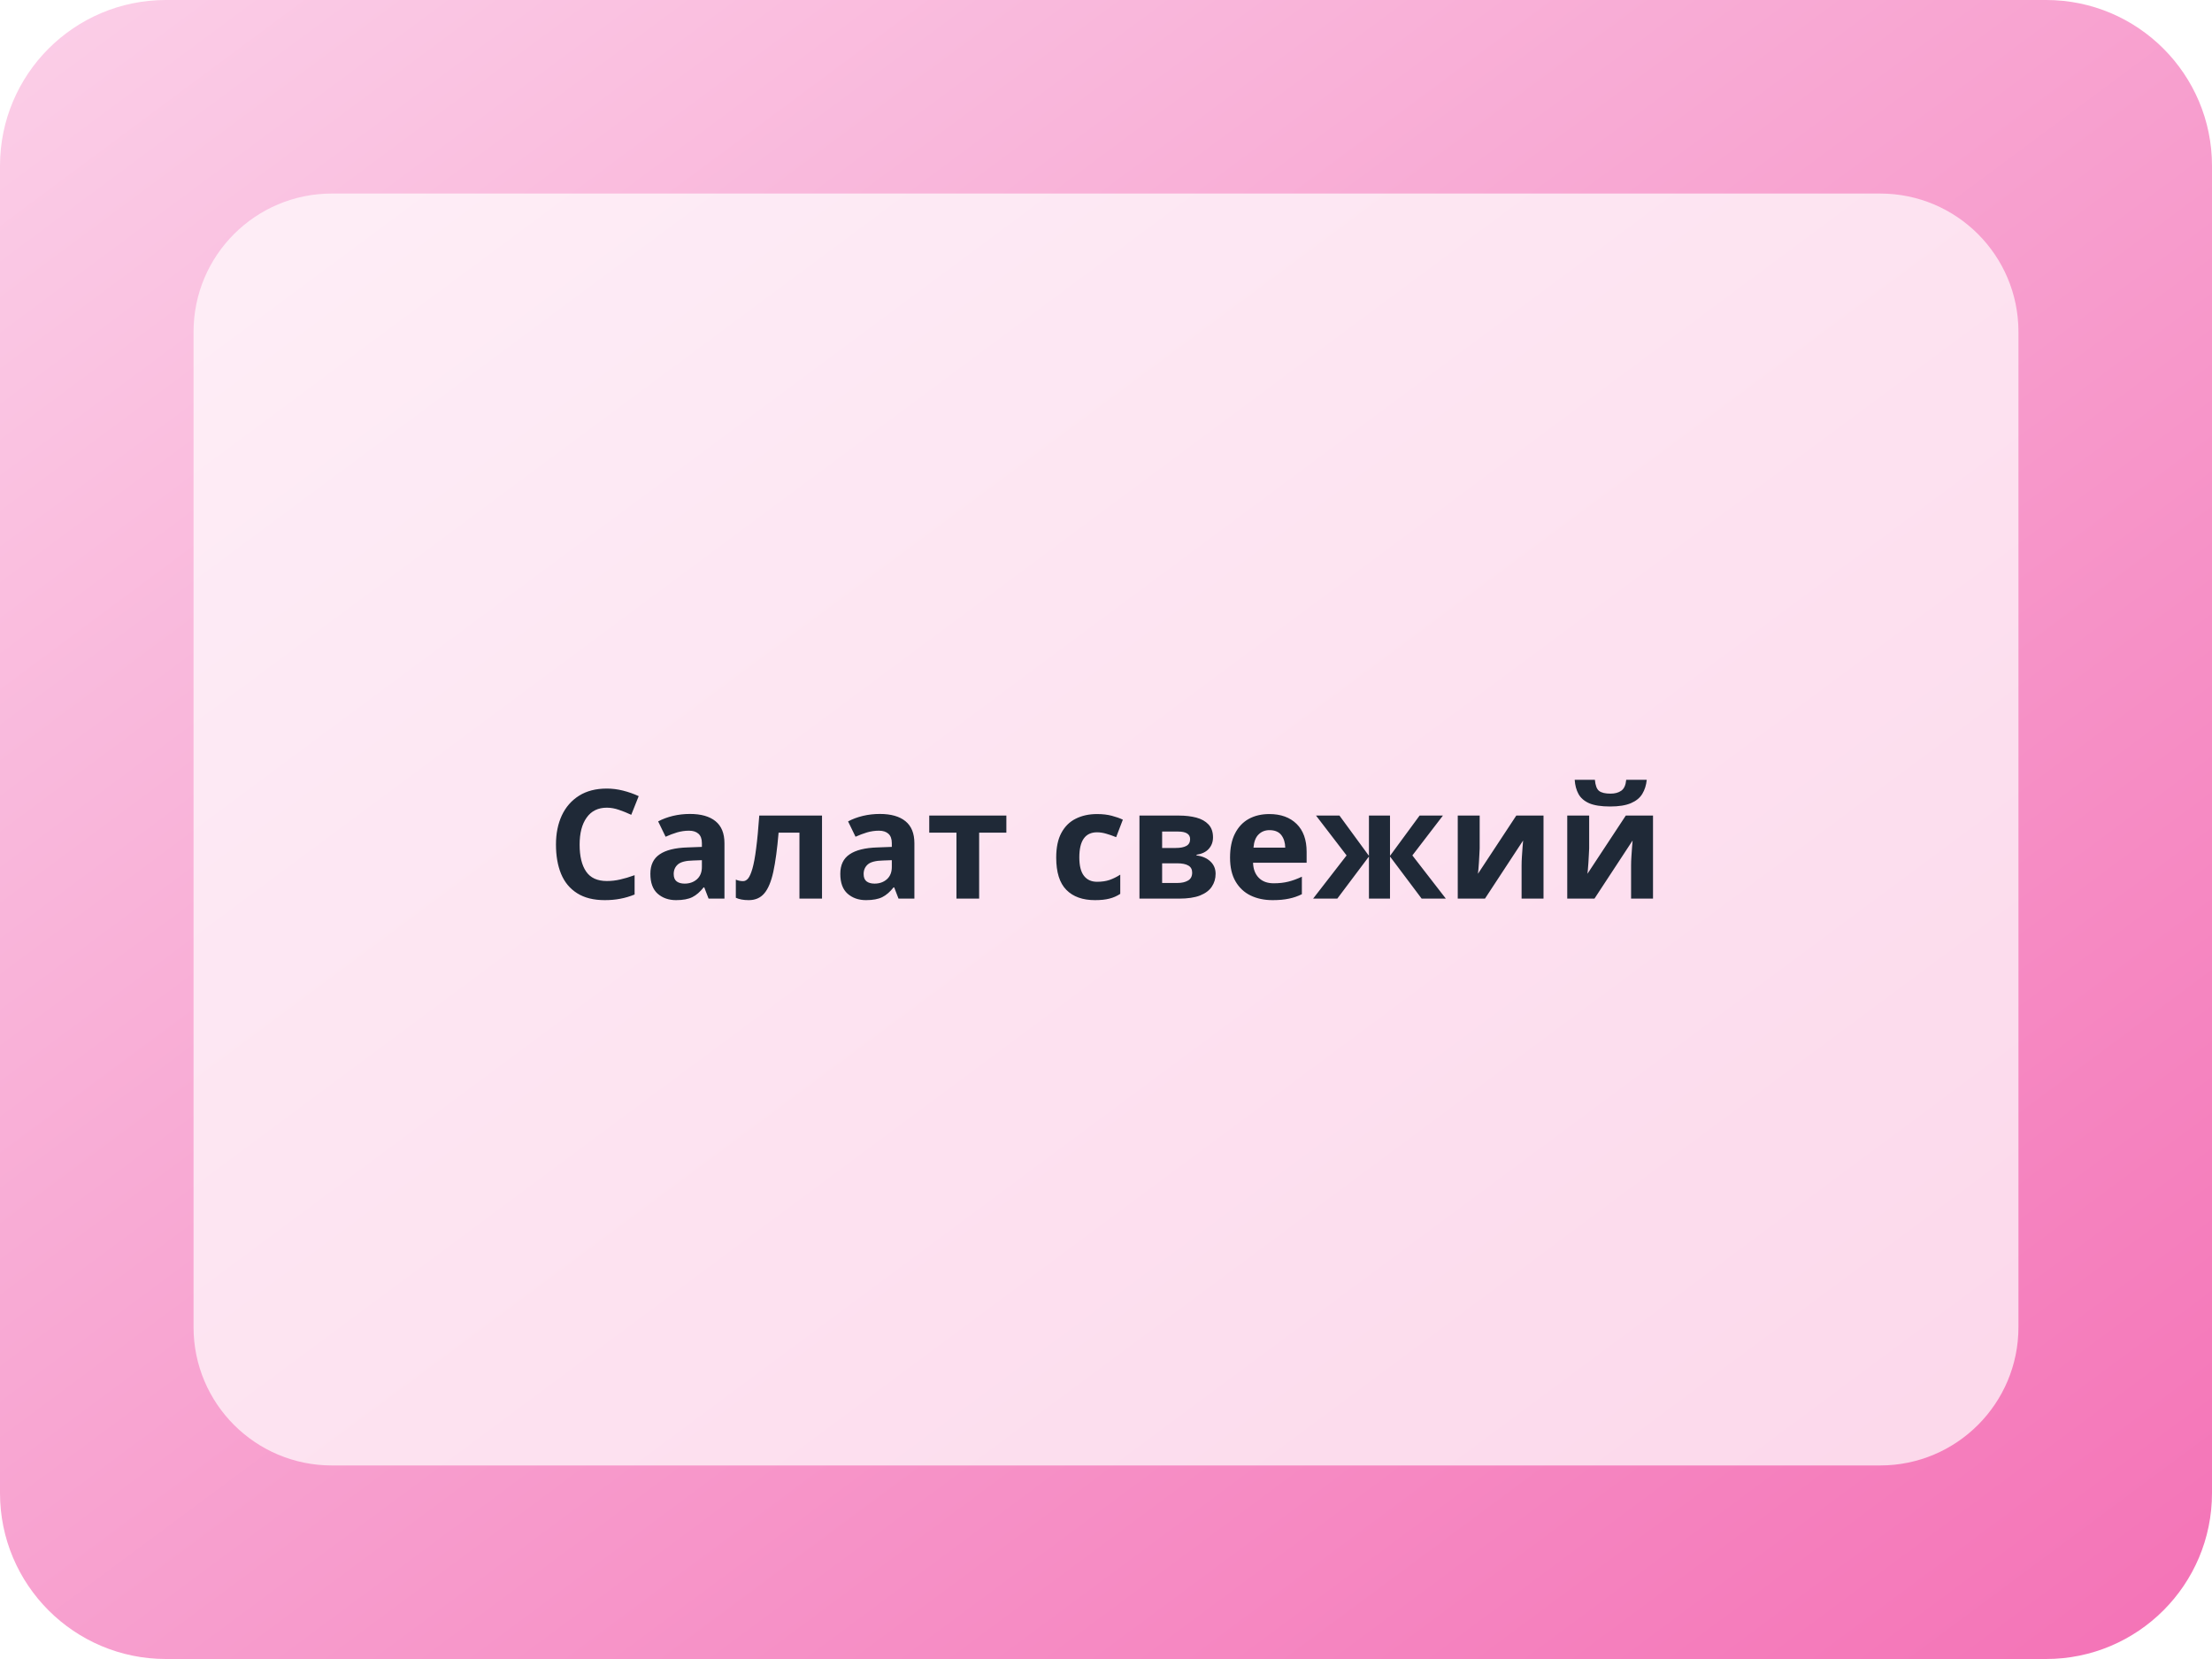
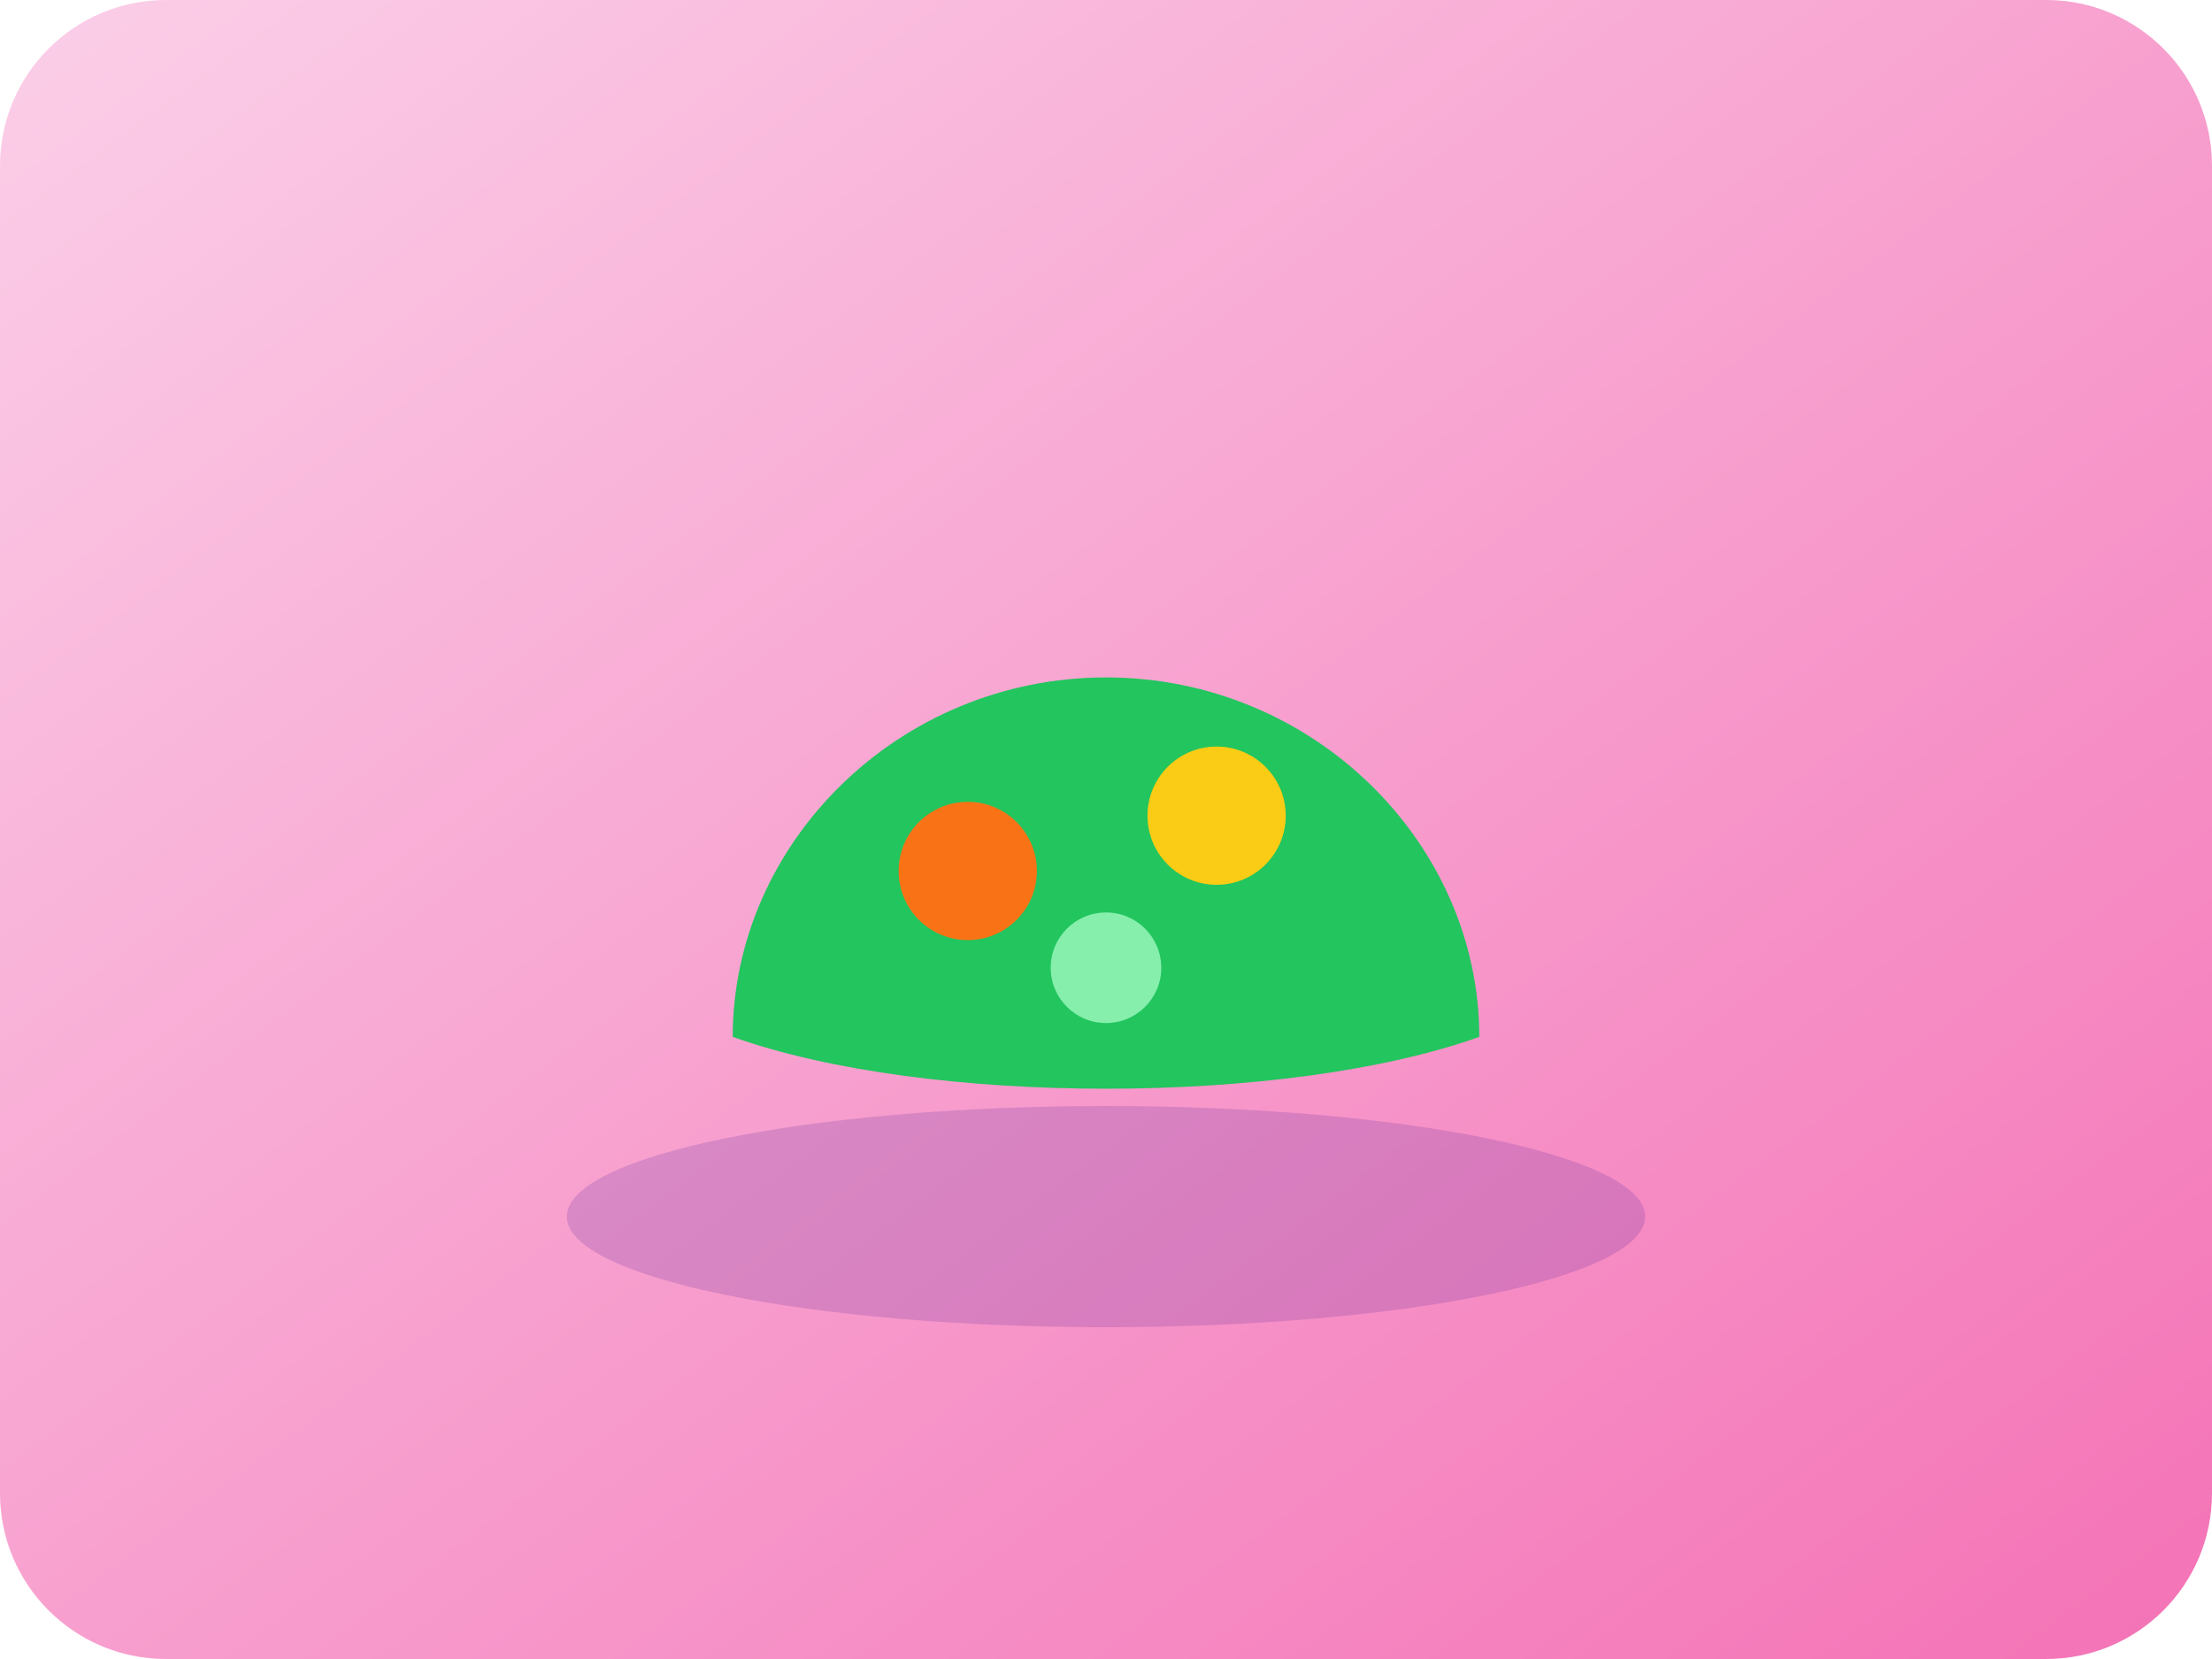
<svg xmlns="http://www.w3.org/2000/svg" width="320" height="240" viewBox="0 0 320 240" fill="none">
  <defs>
    <linearGradient id="bg" x1="0" y1="0" x2="1" y2="1">
      <stop offset="0%" stop-color="#FBCFE8" />
      <stop offset="100%" stop-color="#F472B6" />
    </linearGradient>
  </defs>
  <rect width="320" height="240" rx="24" fill="url(#bg)" />
-   <rect x="28" y="28" width="264" height="184" rx="20" fill="rgba(255,255,255,0.7)" />
-   <text x="160" y="130" text-anchor="middle" font-family="sans-serif" font-size="22" font-weight="700" fill="#1F2937">Салат свежий</text>
+   <g id="shadow" opacity="0.18">
+     <ellipse cx="160" cy="176" rx="78" ry="16" fill="#4C1D95" />
+   </g>
+   <g id="main">
+     <path d="M106 150c0-28 24-52 54-52 30 0 54 24 54 52-28 10-80 10-108 0z" fill="#22C55E" />
+     <circle cx="140" cy="126" r="10" fill="#F97316" />
+     <circle cx="176" cy="118" r="10" fill="#FACC15" />
+     <circle cx="160" cy="140" r="8" fill="#86EFAC" />
+   </g>
</svg>
